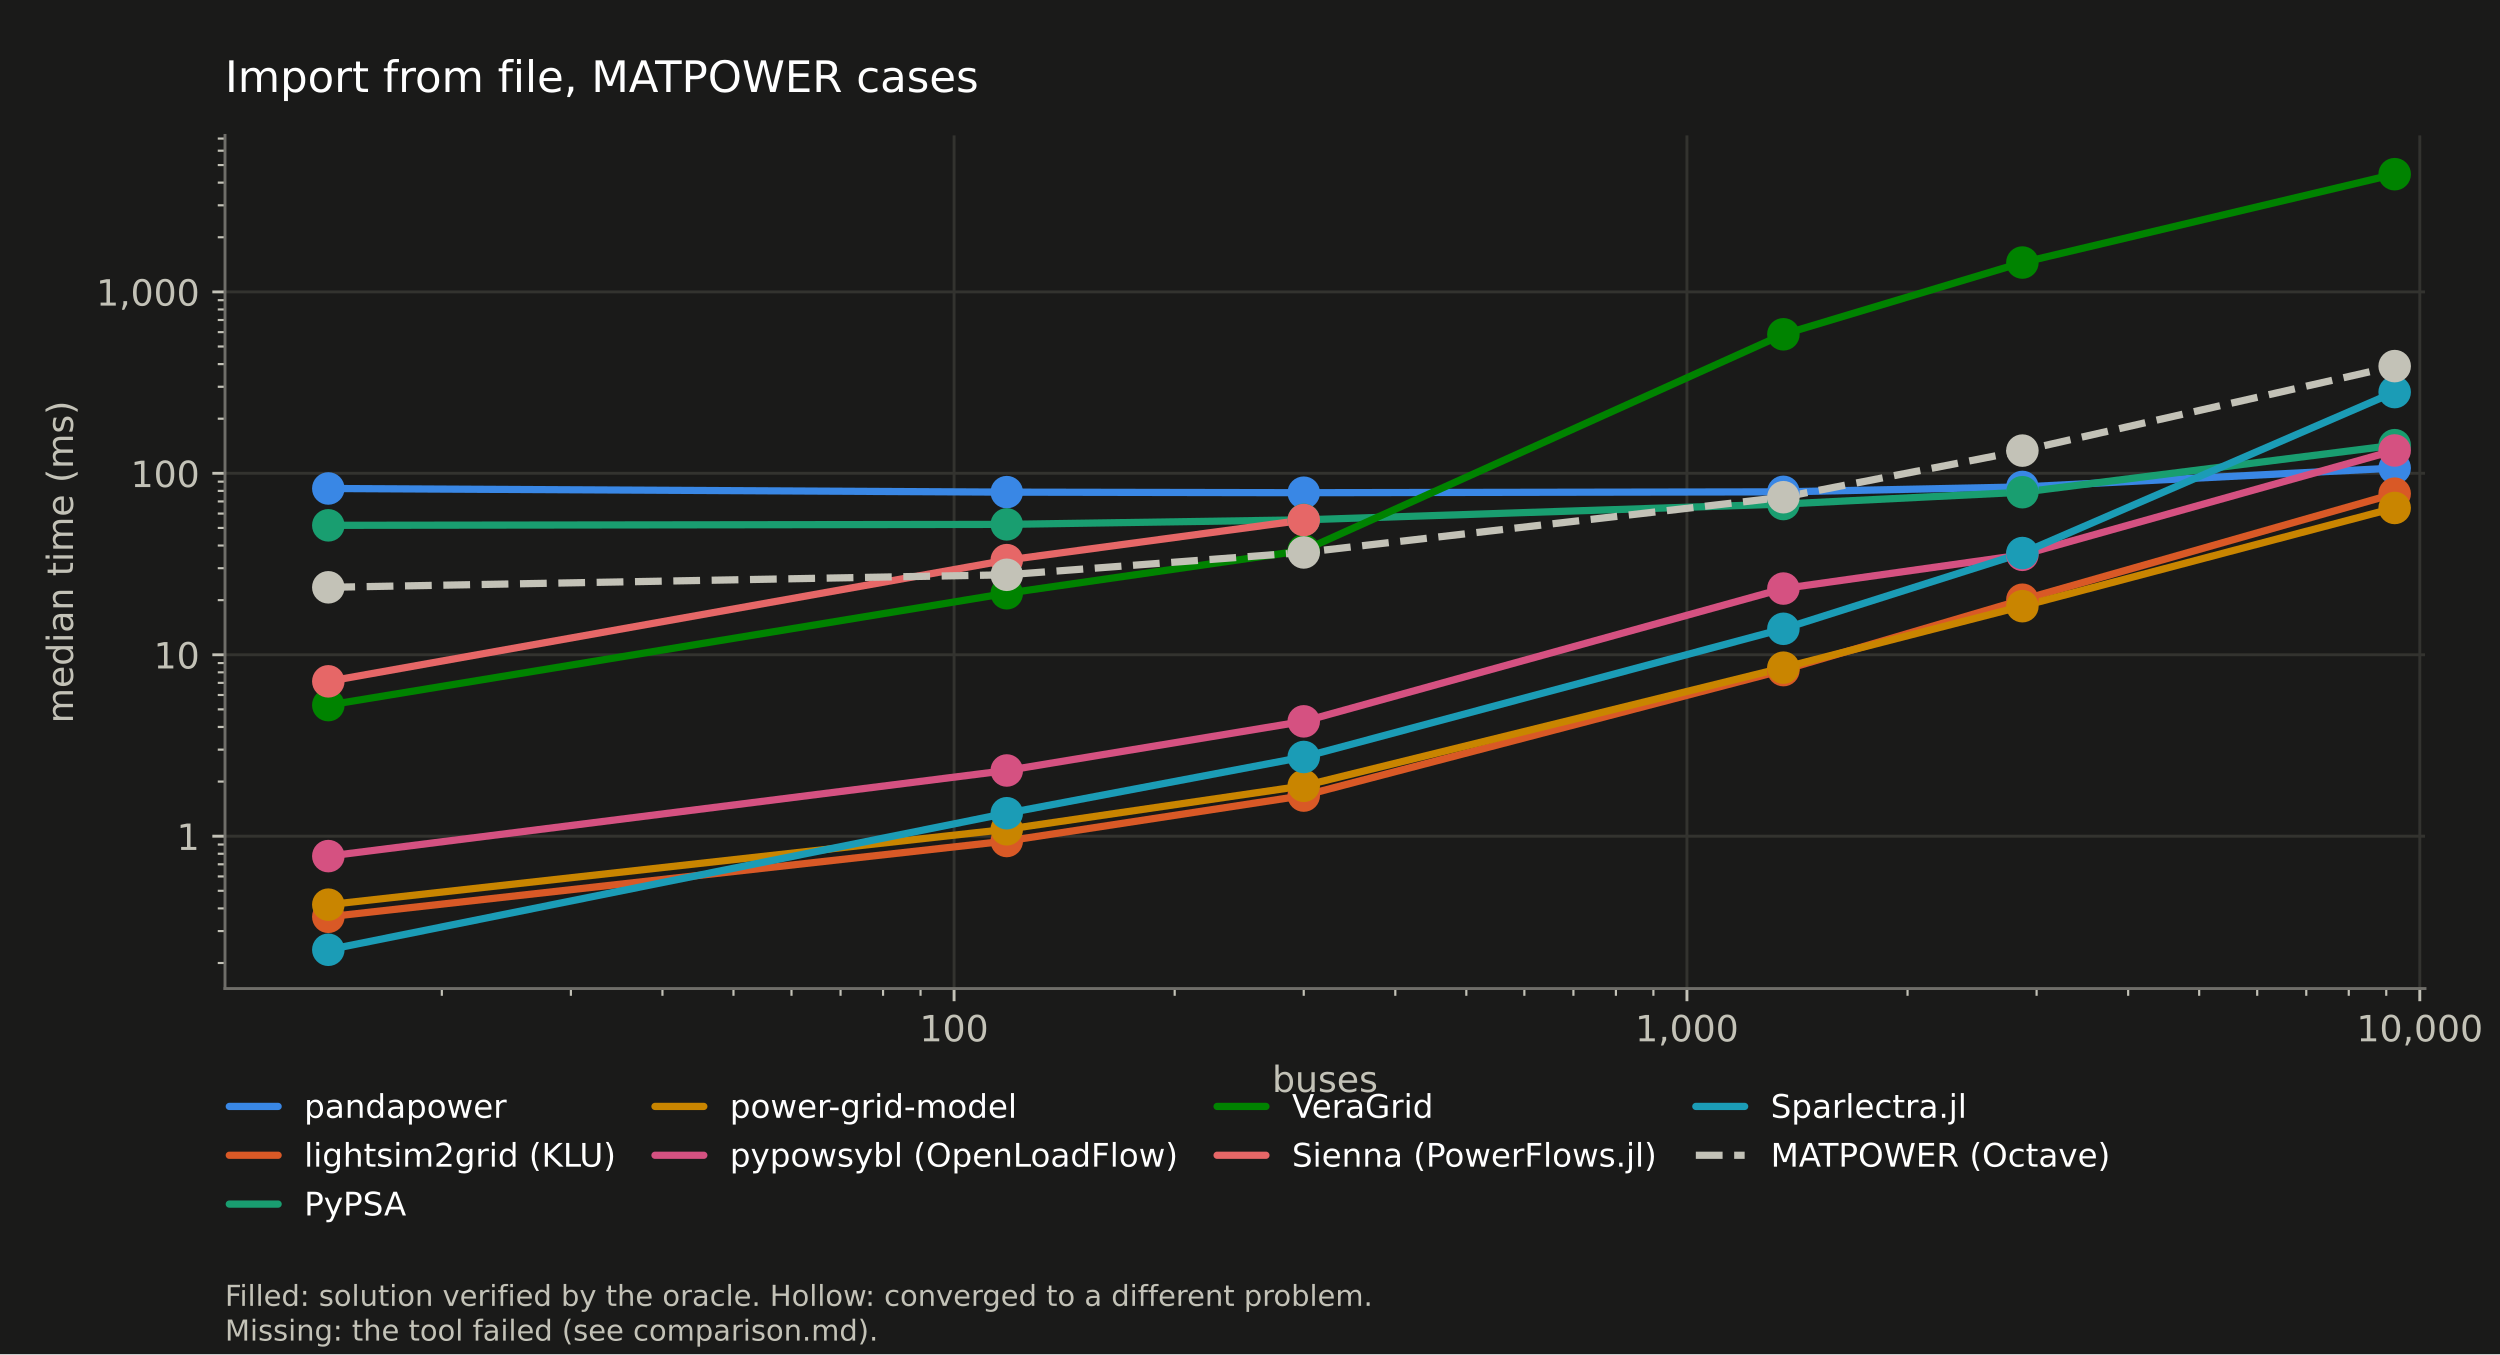
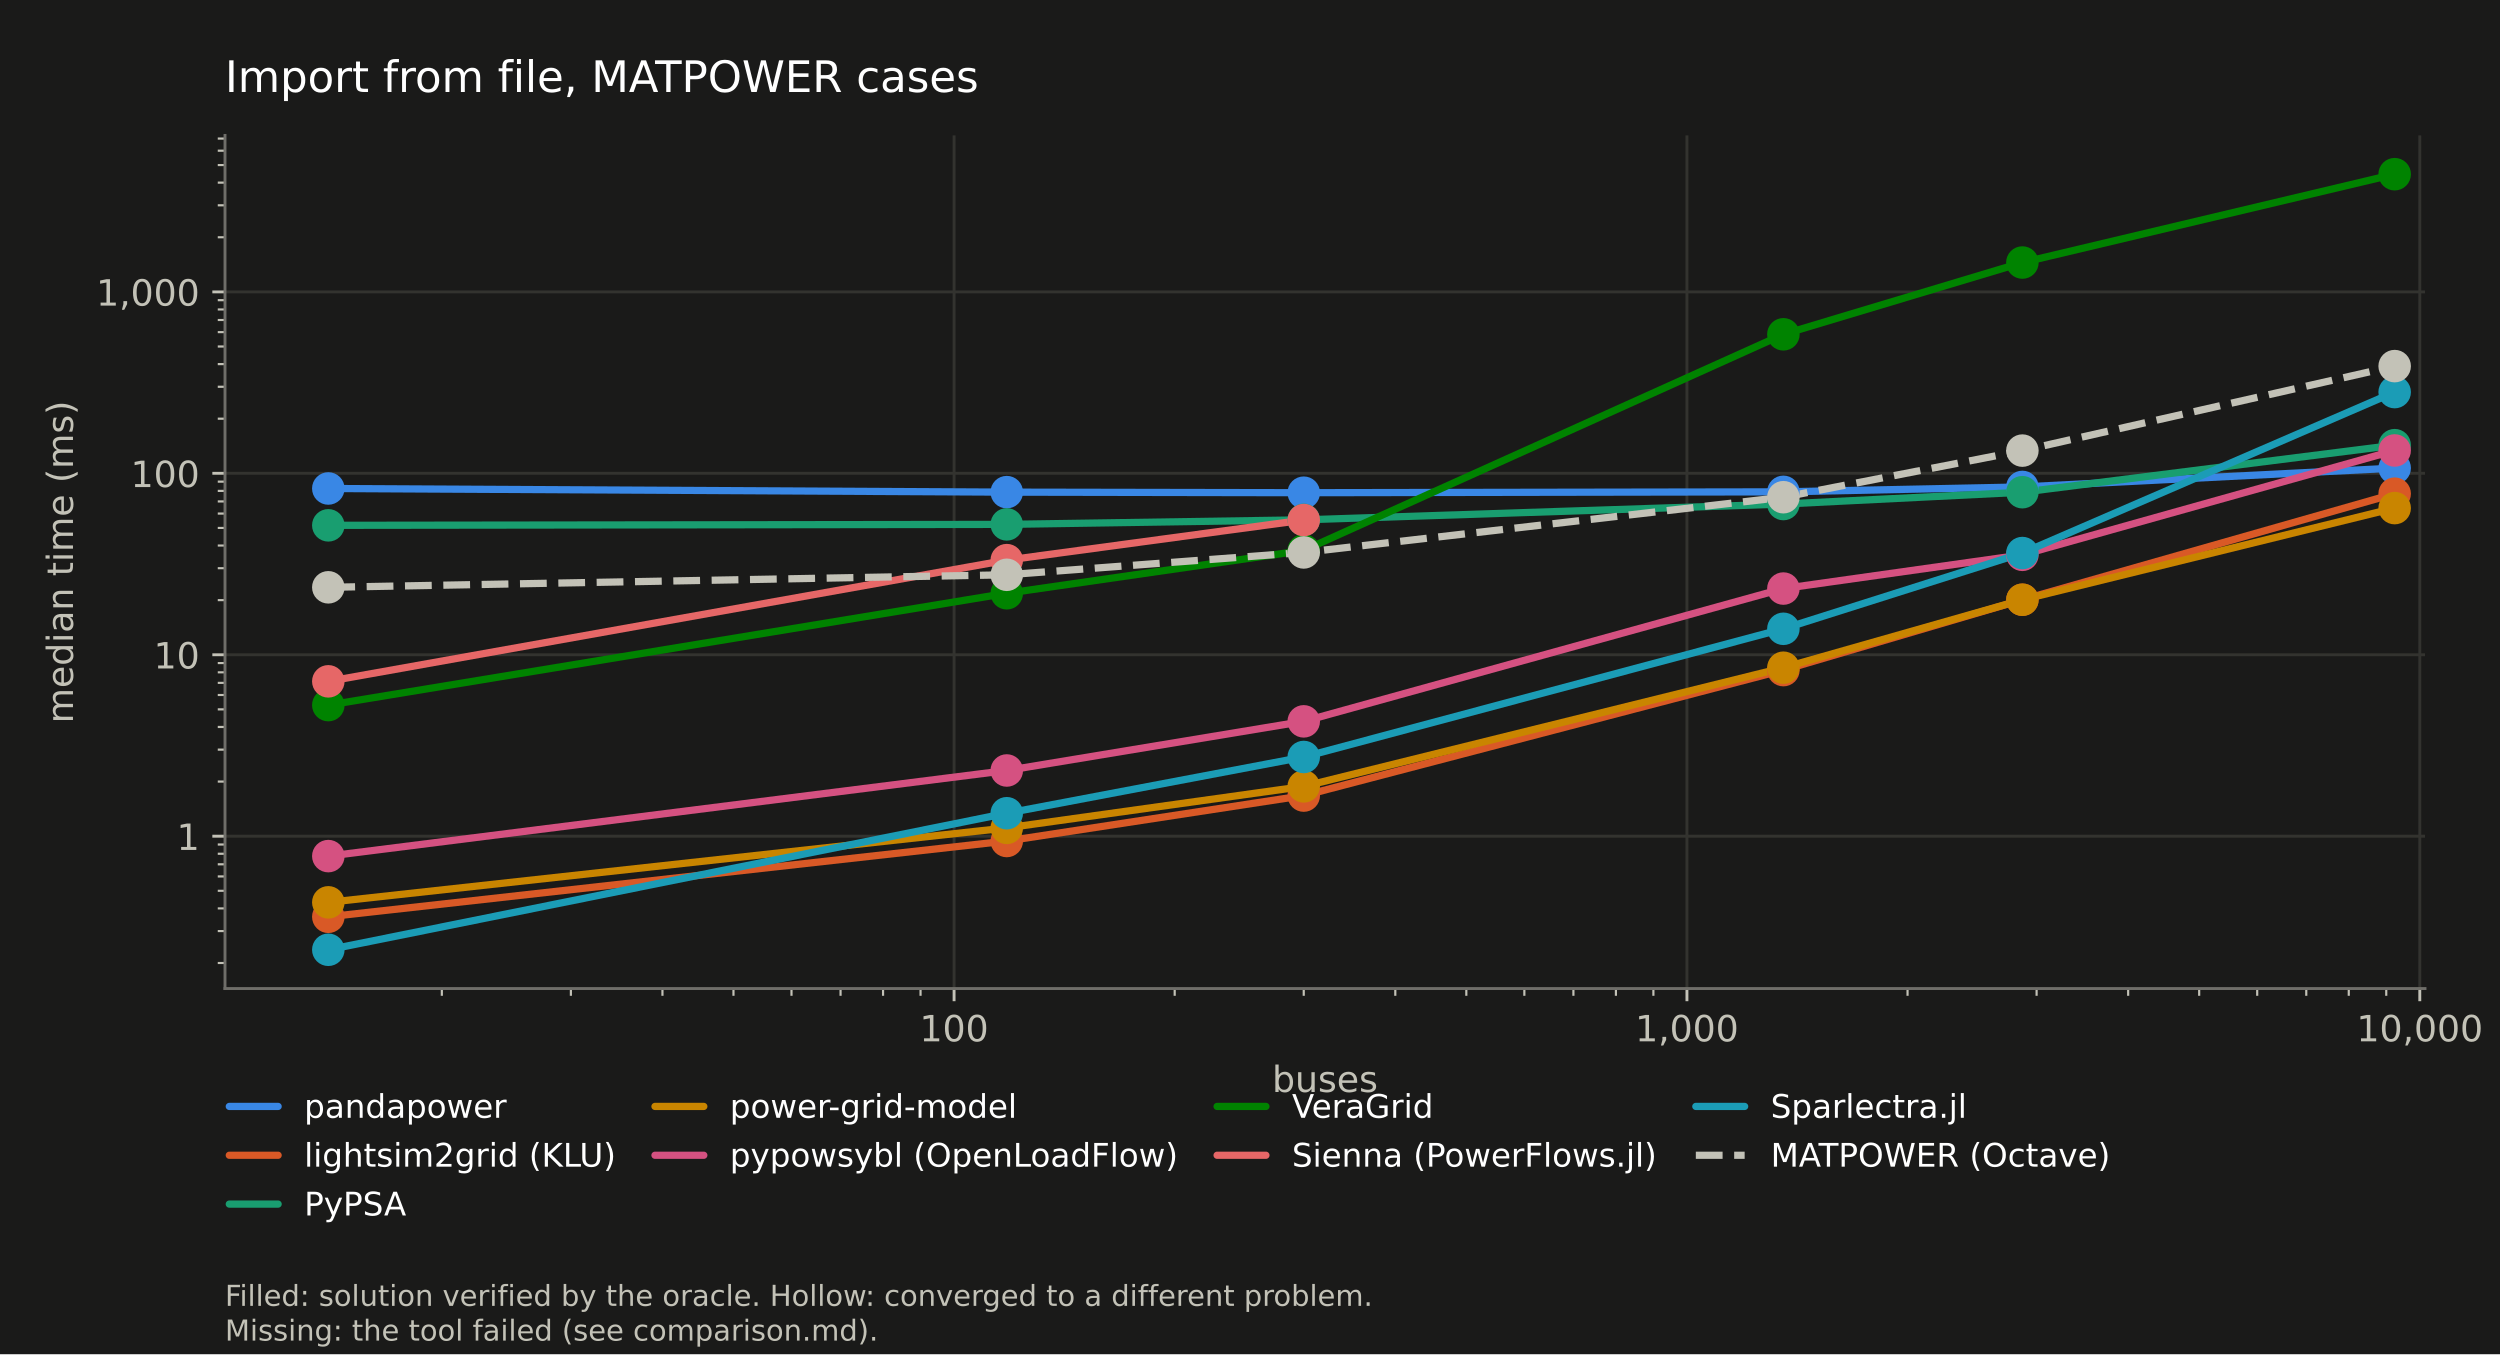
<svg xmlns="http://www.w3.org/2000/svg" xmlns:xlink="http://www.w3.org/1999/xlink" width="691.2pt" height="374.4pt" viewBox="0 0 691.2 374.4" version="1.1">
  <defs>
    <style type="text/css">*{stroke-linejoin: round; stroke-linecap: butt}</style>
  </defs>
  <g id="figure_1">
    <g id="patch_1">
      <path d="M 0 374.4  L 691.2 374.4  L 691.2 0  L 0 0  z " style="fill: #1a1a19" />
    </g>
    <g id="axes_1">
      <g id="patch_2">
        <path d="M 62.208 273.312  L 670.464 273.312  L 670.464 37.44  L 62.208 37.44  z " style="fill: #1a1a19" />
      </g>
      <g id="matplotlib.axis_1">
        <g id="xtick_1">
          <g id="line2d_1">
            <path d="M 263.784 273.312  L 263.784 37.44  " clip-path="url(#pc0a371b898)" style="fill: none; stroke: #33332f; stroke-width: 0.8; stroke-linecap: square" />
          </g>
          <g id="line2d_2">
            <defs>
              <path id="m5ec1d65c88" d="M 0 0  L 0 3.5  " style="stroke: #c3c2b7; stroke-width: 0.8" />
            </defs>
            <g>
              <use xlink:href="#m5ec1d65c88" x="263.784" y="273.312" style="fill: #c3c2b7; stroke: #c3c2b7; stroke-width: 0.8" />
            </g>
          </g>
          <g id="text_1">
            <text style="font-size: 10px; font-family: 'DejaVu Sans', 'Bitstream Vera Sans', 'Computer Modern Sans Serif', 'Lucida Grande', 'Verdana', 'Geneva', 'Lucid', 'Arial', 'Helvetica', 'Avant Garde', sans-serif; text-anchor: middle; fill: #c3c2b7" x="263.784" y="287.91" transform="rotate(-0 263.7842 287.9097)">100</text>
          </g>
        </g>
        <g id="xtick_2">
          <g id="line2d_3">
            <path d="M 466.404 273.312  L 466.404 37.44  " clip-path="url(#pc0a371b898)" style="fill: none; stroke: #33332f; stroke-width: 0.8; stroke-linecap: square" />
          </g>
          <g id="line2d_4">
            <g>
              <use xlink:href="#m5ec1d65c88" x="466.404" y="273.312" style="fill: #c3c2b7; stroke: #c3c2b7; stroke-width: 0.8" />
            </g>
          </g>
          <g id="text_2">
            <text style="font-size: 10px; font-family: 'DejaVu Sans', 'Bitstream Vera Sans', 'Computer Modern Sans Serif', 'Lucida Grande', 'Verdana', 'Geneva', 'Lucid', 'Arial', 'Helvetica', 'Avant Garde', sans-serif; text-anchor: middle; fill: #c3c2b7" x="466.404" y="287.91" transform="rotate(-0 466.4036 287.9097)">1,000</text>
          </g>
        </g>
        <g id="xtick_3">
          <g id="line2d_5">
            <path d="M 669.023 273.312  L 669.023 37.44  " clip-path="url(#pc0a371b898)" style="fill: none; stroke: #33332f; stroke-width: 0.8; stroke-linecap: square" />
          </g>
          <g id="line2d_6">
            <g>
              <use xlink:href="#m5ec1d65c88" x="669.023" y="273.312" style="fill: #c3c2b7; stroke: #c3c2b7; stroke-width: 0.8" />
            </g>
          </g>
          <g id="text_3">
            <text style="font-size: 10px; font-family: 'DejaVu Sans', 'Bitstream Vera Sans', 'Computer Modern Sans Serif', 'Lucida Grande', 'Verdana', 'Geneva', 'Lucid', 'Arial', 'Helvetica', 'Avant Garde', sans-serif; text-anchor: middle; fill: #c3c2b7" x="669.023" y="287.91" transform="rotate(-0 669.023 287.9097)">10,000</text>
          </g>
        </g>
        <g id="xtick_4">
          <g id="line2d_7">
            <defs>
              <path id="m5e015acaa7" d="M 0 0  L 0 2  " style="stroke: #c3c2b7; stroke-width: 0.6" />
            </defs>
            <g>
              <use xlink:href="#m5e015acaa7" x="122.159" y="273.312" style="fill: #c3c2b7; stroke: #c3c2b7; stroke-width: 0.6" />
            </g>
          </g>
        </g>
        <g id="xtick_5">
          <g id="line2d_8">
            <g>
              <use xlink:href="#m5e015acaa7" x="157.839" y="273.312" style="fill: #c3c2b7; stroke: #c3c2b7; stroke-width: 0.6" />
            </g>
          </g>
        </g>
        <g id="xtick_6">
          <g id="line2d_9">
            <g>
              <use xlink:href="#m5e015acaa7" x="183.154" y="273.312" style="fill: #c3c2b7; stroke: #c3c2b7; stroke-width: 0.6" />
            </g>
          </g>
        </g>
        <g id="xtick_7">
          <g id="line2d_10">
            <g>
              <use xlink:href="#m5e015acaa7" x="202.79" y="273.312" style="fill: #c3c2b7; stroke: #c3c2b7; stroke-width: 0.6" />
            </g>
          </g>
        </g>
        <g id="xtick_8">
          <g id="line2d_11">
            <g>
              <use xlink:href="#m5e015acaa7" x="218.833" y="273.312" style="fill: #c3c2b7; stroke: #c3c2b7; stroke-width: 0.6" />
            </g>
          </g>
        </g>
        <g id="xtick_9">
          <g id="line2d_12">
            <g>
              <use xlink:href="#m5e015acaa7" x="232.398" y="273.312" style="fill: #c3c2b7; stroke: #c3c2b7; stroke-width: 0.6" />
            </g>
          </g>
        </g>
        <g id="xtick_10">
          <g id="line2d_13">
            <g>
              <use xlink:href="#m5e015acaa7" x="244.148" y="273.312" style="fill: #c3c2b7; stroke: #c3c2b7; stroke-width: 0.6" />
            </g>
          </g>
        </g>
        <g id="xtick_11">
          <g id="line2d_14">
            <g>
              <use xlink:href="#m5e015acaa7" x="254.513" y="273.312" style="fill: #c3c2b7; stroke: #c3c2b7; stroke-width: 0.6" />
            </g>
          </g>
        </g>
        <g id="xtick_12">
          <g id="line2d_15">
            <g>
              <use xlink:href="#m5e015acaa7" x="324.779" y="273.312" style="fill: #c3c2b7; stroke: #c3c2b7; stroke-width: 0.6" />
            </g>
          </g>
        </g>
        <g id="xtick_13">
          <g id="line2d_16">
            <g>
              <use xlink:href="#m5e015acaa7" x="360.458" y="273.312" style="fill: #c3c2b7; stroke: #c3c2b7; stroke-width: 0.6" />
            </g>
          </g>
        </g>
        <g id="xtick_14">
          <g id="line2d_17">
            <g>
              <use xlink:href="#m5e015acaa7" x="385.773" y="273.312" style="fill: #c3c2b7; stroke: #c3c2b7; stroke-width: 0.6" />
            </g>
          </g>
        </g>
        <g id="xtick_15">
          <g id="line2d_18">
            <g>
              <use xlink:href="#m5e015acaa7" x="405.409" y="273.312" style="fill: #c3c2b7; stroke: #c3c2b7; stroke-width: 0.6" />
            </g>
          </g>
        </g>
        <g id="xtick_16">
          <g id="line2d_19">
            <g>
              <use xlink:href="#m5e015acaa7" x="421.453" y="273.312" style="fill: #c3c2b7; stroke: #c3c2b7; stroke-width: 0.6" />
            </g>
          </g>
        </g>
        <g id="xtick_17">
          <g id="line2d_20">
            <g>
              <use xlink:href="#m5e015acaa7" x="435.017" y="273.312" style="fill: #c3c2b7; stroke: #c3c2b7; stroke-width: 0.6" />
            </g>
          </g>
        </g>
        <g id="xtick_18">
          <g id="line2d_21">
            <g>
              <use xlink:href="#m5e015acaa7" x="446.768" y="273.312" style="fill: #c3c2b7; stroke: #c3c2b7; stroke-width: 0.6" />
            </g>
          </g>
        </g>
        <g id="xtick_19">
          <g id="line2d_22">
            <g>
              <use xlink:href="#m5e015acaa7" x="457.132" y="273.312" style="fill: #c3c2b7; stroke: #c3c2b7; stroke-width: 0.6" />
            </g>
          </g>
        </g>
        <g id="xtick_20">
          <g id="line2d_23">
            <g>
              <use xlink:href="#m5e015acaa7" x="527.398" y="273.312" style="fill: #c3c2b7; stroke: #c3c2b7; stroke-width: 0.6" />
            </g>
          </g>
        </g>
        <g id="xtick_21">
          <g id="line2d_24">
            <g>
              <use xlink:href="#m5e015acaa7" x="563.078" y="273.312" style="fill: #c3c2b7; stroke: #c3c2b7; stroke-width: 0.6" />
            </g>
          </g>
        </g>
        <g id="xtick_22">
          <g id="line2d_25">
            <g>
              <use xlink:href="#m5e015acaa7" x="588.393" y="273.312" style="fill: #c3c2b7; stroke: #c3c2b7; stroke-width: 0.6" />
            </g>
          </g>
        </g>
        <g id="xtick_23">
          <g id="line2d_26">
            <g>
              <use xlink:href="#m5e015acaa7" x="608.029" y="273.312" style="fill: #c3c2b7; stroke: #c3c2b7; stroke-width: 0.6" />
            </g>
          </g>
        </g>
        <g id="xtick_24">
          <g id="line2d_27">
            <g>
              <use xlink:href="#m5e015acaa7" x="624.072" y="273.312" style="fill: #c3c2b7; stroke: #c3c2b7; stroke-width: 0.6" />
            </g>
          </g>
        </g>
        <g id="xtick_25">
          <g id="line2d_28">
            <g>
              <use xlink:href="#m5e015acaa7" x="637.637" y="273.312" style="fill: #c3c2b7; stroke: #c3c2b7; stroke-width: 0.6" />
            </g>
          </g>
        </g>
        <g id="xtick_26">
          <g id="line2d_29">
            <g>
              <use xlink:href="#m5e015acaa7" x="649.387" y="273.312" style="fill: #c3c2b7; stroke: #c3c2b7; stroke-width: 0.6" />
            </g>
          </g>
        </g>
        <g id="xtick_27">
          <g id="line2d_30">
            <g>
              <use xlink:href="#m5e015acaa7" x="659.752" y="273.312" style="fill: #c3c2b7; stroke: #c3c2b7; stroke-width: 0.6" />
            </g>
          </g>
        </g>
        <g id="text_4">
          <text style="font-size: 10px; font-family: 'DejaVu Sans', 'Bitstream Vera Sans', 'Computer Modern Sans Serif', 'Lucida Grande', 'Verdana', 'Geneva', 'Lucid', 'Arial', 'Helvetica', 'Avant Garde', sans-serif; text-anchor: middle; fill: #c3c2b7" x="366.336" y="301.91" transform="rotate(-0 366.336 301.9104)">buses</text>
        </g>
      </g>
      <g id="matplotlib.axis_2">
        <g id="ytick_1">
          <g id="line2d_31">
            <path d="M 62.208 231.191  L 670.464 231.191  " clip-path="url(#pc0a371b898)" style="fill: none; stroke: #33332f; stroke-width: 0.8; stroke-linecap: square" />
          </g>
          <g id="line2d_32">
            <defs>
              <path id="mb448b4ee46" d="M 0 0  L -3.5 0  " style="stroke: #c3c2b7; stroke-width: 0.8" />
            </defs>
            <g>
              <use xlink:href="#mb448b4ee46" x="62.208" y="231.191" style="fill: #c3c2b7; stroke: #c3c2b7; stroke-width: 0.8" />
            </g>
          </g>
          <g id="text_5">
            <text style="font-size: 10px; font-family: 'DejaVu Sans', 'Bitstream Vera Sans', 'Computer Modern Sans Serif', 'Lucida Grande', 'Verdana', 'Geneva', 'Lucid', 'Arial', 'Helvetica', 'Avant Garde', sans-serif; text-anchor: end; fill: #c3c2b7" x="55.208" y="234.989" transform="rotate(-0 55.208 234.9894)">1</text>
          </g>
        </g>
        <g id="ytick_2">
          <g id="line2d_33">
            <path d="M 62.208 181.027  L 670.464 181.027  " clip-path="url(#pc0a371b898)" style="fill: none; stroke: #33332f; stroke-width: 0.8; stroke-linecap: square" />
          </g>
          <g id="line2d_34">
            <g>
              <use xlink:href="#mb448b4ee46" x="62.208" y="181.027" style="fill: #c3c2b7; stroke: #c3c2b7; stroke-width: 0.8" />
            </g>
          </g>
          <g id="text_6">
            <text style="font-size: 10px; font-family: 'DejaVu Sans', 'Bitstream Vera Sans', 'Computer Modern Sans Serif', 'Lucida Grande', 'Verdana', 'Geneva', 'Lucid', 'Arial', 'Helvetica', 'Avant Garde', sans-serif; text-anchor: end; fill: #c3c2b7" x="55.208" y="184.826" transform="rotate(-0 55.208 184.8257)">10</text>
          </g>
        </g>
        <g id="ytick_3">
          <g id="line2d_35">
            <path d="M 62.208 130.863  L 670.464 130.863  " clip-path="url(#pc0a371b898)" style="fill: none; stroke: #33332f; stroke-width: 0.8; stroke-linecap: square" />
          </g>
          <g id="line2d_36">
            <g>
              <use xlink:href="#mb448b4ee46" x="62.208" y="130.863" style="fill: #c3c2b7; stroke: #c3c2b7; stroke-width: 0.8" />
            </g>
          </g>
          <g id="text_7">
            <text style="font-size: 10px; font-family: 'DejaVu Sans', 'Bitstream Vera Sans', 'Computer Modern Sans Serif', 'Lucida Grande', 'Verdana', 'Geneva', 'Lucid', 'Arial', 'Helvetica', 'Avant Garde', sans-serif; text-anchor: end; fill: #c3c2b7" x="55.208" y="134.662" transform="rotate(-0 55.208 134.6619)">100</text>
          </g>
        </g>
        <g id="ytick_4">
          <g id="line2d_37">
            <path d="M 62.208 80.699  L 670.464 80.699  " clip-path="url(#pc0a371b898)" style="fill: none; stroke: #33332f; stroke-width: 0.8; stroke-linecap: square" />
          </g>
          <g id="line2d_38">
            <g>
              <use xlink:href="#mb448b4ee46" x="62.208" y="80.699" style="fill: #c3c2b7; stroke: #c3c2b7; stroke-width: 0.8" />
            </g>
          </g>
          <g id="text_8">
            <text style="font-size: 10px; font-family: 'DejaVu Sans', 'Bitstream Vera Sans', 'Computer Modern Sans Serif', 'Lucida Grande', 'Verdana', 'Geneva', 'Lucid', 'Arial', 'Helvetica', 'Avant Garde', sans-serif; text-anchor: end; fill: #c3c2b7" x="55.208" y="84.498" transform="rotate(-0 55.208 84.4981)">1,000</text>
          </g>
        </g>
        <g id="ytick_5">
          <g id="line2d_39">
            <defs>
              <path id="m039c7db84e" d="M 0 0  L -2 0  " style="stroke: #c3c2b7; stroke-width: 0.6" />
            </defs>
            <g>
              <use xlink:href="#m039c7db84e" x="62.208" y="266.254" style="fill: #c3c2b7; stroke: #c3c2b7; stroke-width: 0.6" />
            </g>
          </g>
        </g>
        <g id="ytick_6">
          <g id="line2d_40">
            <g>
              <use xlink:href="#m039c7db84e" x="62.208" y="257.42" style="fill: #c3c2b7; stroke: #c3c2b7; stroke-width: 0.6" />
            </g>
          </g>
        </g>
        <g id="ytick_7">
          <g id="line2d_41">
            <g>
              <use xlink:href="#m039c7db84e" x="62.208" y="251.153" style="fill: #c3c2b7; stroke: #c3c2b7; stroke-width: 0.6" />
            </g>
          </g>
        </g>
        <g id="ytick_8">
          <g id="line2d_42">
            <g>
              <use xlink:href="#m039c7db84e" x="62.208" y="246.291" style="fill: #c3c2b7; stroke: #c3c2b7; stroke-width: 0.6" />
            </g>
          </g>
        </g>
        <g id="ytick_9">
          <g id="line2d_43">
            <g>
              <use xlink:href="#m039c7db84e" x="62.208" y="242.319" style="fill: #c3c2b7; stroke: #c3c2b7; stroke-width: 0.6" />
            </g>
          </g>
        </g>
        <g id="ytick_10">
          <g id="line2d_44">
            <g>
              <use xlink:href="#m039c7db84e" x="62.208" y="238.961" style="fill: #c3c2b7; stroke: #c3c2b7; stroke-width: 0.6" />
            </g>
          </g>
        </g>
        <g id="ytick_11">
          <g id="line2d_45">
            <g>
              <use xlink:href="#m039c7db84e" x="62.208" y="236.052" style="fill: #c3c2b7; stroke: #c3c2b7; stroke-width: 0.6" />
            </g>
          </g>
        </g>
        <g id="ytick_12">
          <g id="line2d_46">
            <g>
              <use xlink:href="#m039c7db84e" x="62.208" y="233.486" style="fill: #c3c2b7; stroke: #c3c2b7; stroke-width: 0.6" />
            </g>
          </g>
        </g>
        <g id="ytick_13">
          <g id="line2d_47">
            <g>
              <use xlink:href="#m039c7db84e" x="62.208" y="216.09" style="fill: #c3c2b7; stroke: #c3c2b7; stroke-width: 0.6" />
            </g>
          </g>
        </g>
        <g id="ytick_14">
          <g id="line2d_48">
            <g>
              <use xlink:href="#m039c7db84e" x="62.208" y="207.256" style="fill: #c3c2b7; stroke: #c3c2b7; stroke-width: 0.6" />
            </g>
          </g>
        </g>
        <g id="ytick_15">
          <g id="line2d_49">
            <g>
              <use xlink:href="#m039c7db84e" x="62.208" y="200.989" style="fill: #c3c2b7; stroke: #c3c2b7; stroke-width: 0.6" />
            </g>
          </g>
        </g>
        <g id="ytick_16">
          <g id="line2d_50">
            <g>
              <use xlink:href="#m039c7db84e" x="62.208" y="196.128" style="fill: #c3c2b7; stroke: #c3c2b7; stroke-width: 0.6" />
            </g>
          </g>
        </g>
        <g id="ytick_17">
          <g id="line2d_51">
            <g>
              <use xlink:href="#m039c7db84e" x="62.208" y="192.156" style="fill: #c3c2b7; stroke: #c3c2b7; stroke-width: 0.6" />
            </g>
          </g>
        </g>
        <g id="ytick_18">
          <g id="line2d_52">
            <g>
              <use xlink:href="#m039c7db84e" x="62.208" y="188.797" style="fill: #c3c2b7; stroke: #c3c2b7; stroke-width: 0.6" />
            </g>
          </g>
        </g>
        <g id="ytick_19">
          <g id="line2d_53">
            <g>
              <use xlink:href="#m039c7db84e" x="62.208" y="185.888" style="fill: #c3c2b7; stroke: #c3c2b7; stroke-width: 0.6" />
            </g>
          </g>
        </g>
        <g id="ytick_20">
          <g id="line2d_54">
            <g>
              <use xlink:href="#m039c7db84e" x="62.208" y="183.322" style="fill: #c3c2b7; stroke: #c3c2b7; stroke-width: 0.6" />
            </g>
          </g>
        </g>
        <g id="ytick_21">
          <g id="line2d_55">
            <g>
              <use xlink:href="#m039c7db84e" x="62.208" y="165.926" style="fill: #c3c2b7; stroke: #c3c2b7; stroke-width: 0.6" />
            </g>
          </g>
        </g>
        <g id="ytick_22">
          <g id="line2d_56">
            <g>
              <use xlink:href="#m039c7db84e" x="62.208" y="157.093" style="fill: #c3c2b7; stroke: #c3c2b7; stroke-width: 0.6" />
            </g>
          </g>
        </g>
        <g id="ytick_23">
          <g id="line2d_57">
            <g>
              <use xlink:href="#m039c7db84e" x="62.208" y="150.825" style="fill: #c3c2b7; stroke: #c3c2b7; stroke-width: 0.6" />
            </g>
          </g>
        </g>
        <g id="ytick_24">
          <g id="line2d_58">
            <g>
              <use xlink:href="#m039c7db84e" x="62.208" y="145.964" style="fill: #c3c2b7; stroke: #c3c2b7; stroke-width: 0.6" />
            </g>
          </g>
        </g>
        <g id="ytick_25">
          <g id="line2d_59">
            <g>
              <use xlink:href="#m039c7db84e" x="62.208" y="141.992" style="fill: #c3c2b7; stroke: #c3c2b7; stroke-width: 0.6" />
            </g>
          </g>
        </g>
        <g id="ytick_26">
          <g id="line2d_60">
            <g>
              <use xlink:href="#m039c7db84e" x="62.208" y="138.634" style="fill: #c3c2b7; stroke: #c3c2b7; stroke-width: 0.6" />
            </g>
          </g>
        </g>
        <g id="ytick_27">
          <g id="line2d_61">
            <g>
              <use xlink:href="#m039c7db84e" x="62.208" y="135.724" style="fill: #c3c2b7; stroke: #c3c2b7; stroke-width: 0.6" />
            </g>
          </g>
        </g>
        <g id="ytick_28">
          <g id="line2d_62">
            <g>
              <use xlink:href="#m039c7db84e" x="62.208" y="133.158" style="fill: #c3c2b7; stroke: #c3c2b7; stroke-width: 0.6" />
            </g>
          </g>
        </g>
        <g id="ytick_29">
          <g id="line2d_63">
            <g>
              <use xlink:href="#m039c7db84e" x="62.208" y="115.762" style="fill: #c3c2b7; stroke: #c3c2b7; stroke-width: 0.6" />
            </g>
          </g>
        </g>
        <g id="ytick_30">
          <g id="line2d_64">
            <g>
              <use xlink:href="#m039c7db84e" x="62.208" y="106.929" style="fill: #c3c2b7; stroke: #c3c2b7; stroke-width: 0.6" />
            </g>
          </g>
        </g>
        <g id="ytick_31">
          <g id="line2d_65">
            <g>
              <use xlink:href="#m039c7db84e" x="62.208" y="100.661" style="fill: #c3c2b7; stroke: #c3c2b7; stroke-width: 0.6" />
            </g>
          </g>
        </g>
        <g id="ytick_32">
          <g id="line2d_66">
            <g>
              <use xlink:href="#m039c7db84e" x="62.208" y="95.8" style="fill: #c3c2b7; stroke: #c3c2b7; stroke-width: 0.6" />
            </g>
          </g>
        </g>
        <g id="ytick_33">
          <g id="line2d_67">
            <g>
              <use xlink:href="#m039c7db84e" x="62.208" y="91.828" style="fill: #c3c2b7; stroke: #c3c2b7; stroke-width: 0.6" />
            </g>
          </g>
        </g>
        <g id="ytick_34">
          <g id="line2d_68">
            <g>
              <use xlink:href="#m039c7db84e" x="62.208" y="88.47" style="fill: #c3c2b7; stroke: #c3c2b7; stroke-width: 0.6" />
            </g>
          </g>
        </g>
        <g id="ytick_35">
          <g id="line2d_69">
            <g>
              <use xlink:href="#m039c7db84e" x="62.208" y="85.561" style="fill: #c3c2b7; stroke: #c3c2b7; stroke-width: 0.6" />
            </g>
          </g>
        </g>
        <g id="ytick_36">
          <g id="line2d_70">
            <g>
              <use xlink:href="#m039c7db84e" x="62.208" y="82.995" style="fill: #c3c2b7; stroke: #c3c2b7; stroke-width: 0.6" />
            </g>
          </g>
        </g>
        <g id="ytick_37">
          <g id="line2d_71">
            <g>
              <use xlink:href="#m039c7db84e" x="62.208" y="65.598" style="fill: #c3c2b7; stroke: #c3c2b7; stroke-width: 0.6" />
            </g>
          </g>
        </g>
        <g id="ytick_38">
          <g id="line2d_72">
            <g>
              <use xlink:href="#m039c7db84e" x="62.208" y="56.765" style="fill: #c3c2b7; stroke: #c3c2b7; stroke-width: 0.6" />
            </g>
          </g>
        </g>
        <g id="ytick_39">
          <g id="line2d_73">
            <g>
              <use xlink:href="#m039c7db84e" x="62.208" y="50.498" style="fill: #c3c2b7; stroke: #c3c2b7; stroke-width: 0.6" />
            </g>
          </g>
        </g>
        <g id="ytick_40">
          <g id="line2d_74">
            <g>
              <use xlink:href="#m039c7db84e" x="62.208" y="45.636" style="fill: #c3c2b7; stroke: #c3c2b7; stroke-width: 0.6" />
            </g>
          </g>
        </g>
        <g id="ytick_41">
          <g id="line2d_75">
            <g>
              <use xlink:href="#m039c7db84e" x="62.208" y="41.664" style="fill: #c3c2b7; stroke: #c3c2b7; stroke-width: 0.6" />
            </g>
          </g>
        </g>
        <g id="ytick_42">
          <g id="line2d_76">
            <g>
              <use xlink:href="#m039c7db84e" x="62.208" y="38.306" style="fill: #c3c2b7; stroke: #c3c2b7; stroke-width: 0.6" />
            </g>
          </g>
        </g>
        <g id="text_9">
          <text style="font-size: 10px; font-family: 'DejaVu Sans', 'Bitstream Vera Sans', 'Computer Modern Sans Serif', 'Lucida Grande', 'Verdana', 'Geneva', 'Lucid', 'Arial', 'Helvetica', 'Avant Garde', sans-serif; text-anchor: middle; fill: #c3c2b7" x="20.178" y="155.376" transform="rotate(-90 20.17753 155.376)">median time (ms)</text>
        </g>
      </g>
      <g id="line2d_77">
        <path d="M 90.773 135.055  L 278.349 136.066  L 360.458 136.224  L 493.072 135.985  L 559.149 134.629  L 662.077 129.415  " clip-path="url(#pc0a371b898)" style="fill: none; stroke: #3987e5; stroke-width: 2; stroke-linecap: round" />
      </g>
      <g id="line2d_78">
        <path d="M 90.773 253.472  L 278.349 232.519  L 360.458 219.961  L 493.072 185.269  L 559.149 165.814  L 662.077 136.497  " clip-path="url(#pc0a371b898)" style="fill: none; stroke: #d95926; stroke-width: 2; stroke-linecap: round" />
      </g>
      <g id="line2d_79">
        <path d="M 90.773 145.244  L 278.349 144.981  L 360.458 143.723  L 493.072 139.357  L 559.149 136.082  L 662.077 123.083  " clip-path="url(#pc0a371b898)" style="fill: none; stroke: #199e70; stroke-width: 2; stroke-linecap: round" />
      </g>
      <g id="line2d_80">
-         <path d="M 90.773 250.124  L 278.349 229.282  L 360.458 217.26  L 493.072 184.6  L 559.149 167.594  L 662.077 140.436  " clip-path="url(#pc0a371b898)" style="fill: none; stroke: #c98500; stroke-width: 2; stroke-linecap: round" />
+         <path d="M 90.773 249.48  L 278.349 228.896  L 360.458 217.42  L 493.072 184.611  L 559.149 165.816  L 662.077 140.478  " clip-path="url(#pc0a371b898)" style="fill: none; stroke: #c98500; stroke-width: 2; stroke-linecap: round" />
      </g>
      <g id="line2d_81">
        <path d="M 90.773 236.697  L 278.349 213.025  L 360.458 199.439  L 493.072 162.725  L 559.149 153.399  L 662.077 124.547  " clip-path="url(#pc0a371b898)" style="fill: none; stroke: #d55181; stroke-width: 2; stroke-linecap: round" />
      </g>
      <g id="line2d_82">
        <path d="M 90.773 194.944  L 278.349 164.025  L 360.458 152.181  L 493.072 92.429  L 559.149 72.588  L 662.077 48.161  " clip-path="url(#pc0a371b898)" style="fill: none; stroke: #008300; stroke-width: 2; stroke-linecap: round" />
      </g>
      <g id="line2d_83">
        <path d="M 90.773 188.376  L 278.349 154.866  L 360.458 143.783  " clip-path="url(#pc0a371b898)" style="fill: none; stroke: #e66767; stroke-width: 2; stroke-linecap: round" />
      </g>
      <g id="line2d_84">
        <path d="M 90.773 262.591  L 278.349 224.843  L 360.458 209.292  L 493.072 173.848  L 559.149 152.908  L 662.077 108.402  " clip-path="url(#pc0a371b898)" style="fill: none; stroke: #1b9cb6; stroke-width: 2; stroke-linecap: round" />
      </g>
      <g id="line2d_85">
        <path d="M 90.773 162.38  L 278.349 158.919  L 360.458 152.74  L 493.072 137.469  L 559.149 124.583  L 662.077 101.223  " clip-path="url(#pc0a371b898)" style="fill: none; stroke-dasharray: 7.4,3.2; stroke-dashoffset: 0; stroke: #c3c2b7; stroke-width: 2" />
      </g>
      <g id="patch_3">
        <path d="M 62.208 273.312  L 62.208 37.44  " style="fill: none; stroke: #6f6e69; stroke-width: 0.8; stroke-linejoin: miter; stroke-linecap: square" />
      </g>
      <g id="patch_4">
        <path d="M 62.208 273.312  L 670.464 273.312  " style="fill: none; stroke: #6f6e69; stroke-width: 0.8; stroke-linejoin: miter; stroke-linecap: square" />
      </g>
      <g id="line2d_86">
        <defs>
          <path id="m8c884c521c" d="M 0 3.5  C 0.928 3.5 1.819 3.131 2.475 2.475  C 3.131 1.819 3.5 0.928 3.5 0  C 3.5 -0.928 3.131 -1.819 2.475 -2.475  C 1.819 -3.131 0.928 -3.5 0 -3.5  C -0.928 -3.5 -1.819 -3.131 -2.475 -2.475  C -3.131 -1.819 -3.5 -0.928 -3.5 0  C -3.5 0.928 -3.131 1.819 -2.475 2.475  C -1.819 3.131 -0.928 3.5 0 3.5  z " style="stroke: #3987e5; stroke-width: 2" />
        </defs>
        <g clip-path="url(#pc0a371b898)">
          <use xlink:href="#m8c884c521c" x="90.773" y="135.055" style="fill: #3987e5; stroke: #3987e5; stroke-width: 2" />
        </g>
      </g>
      <g id="line2d_87">
        <g clip-path="url(#pc0a371b898)">
          <use xlink:href="#m8c884c521c" x="278.349" y="136.066" style="fill: #3987e5; stroke: #3987e5; stroke-width: 2" />
        </g>
      </g>
      <g id="line2d_88">
        <g clip-path="url(#pc0a371b898)">
          <use xlink:href="#m8c884c521c" x="360.458" y="136.224" style="fill: #3987e5; stroke: #3987e5; stroke-width: 2" />
        </g>
      </g>
      <g id="line2d_89">
        <g clip-path="url(#pc0a371b898)">
          <use xlink:href="#m8c884c521c" x="493.072" y="135.985" style="fill: #3987e5; stroke: #3987e5; stroke-width: 2" />
        </g>
      </g>
      <g id="line2d_90">
        <g clip-path="url(#pc0a371b898)">
          <use xlink:href="#m8c884c521c" x="559.149" y="134.629" style="fill: #3987e5; stroke: #3987e5; stroke-width: 2" />
        </g>
      </g>
      <g id="line2d_91">
        <g clip-path="url(#pc0a371b898)">
          <use xlink:href="#m8c884c521c" x="662.077" y="129.415" style="fill: #3987e5; stroke: #3987e5; stroke-width: 2" />
        </g>
      </g>
      <g id="line2d_92">
        <defs>
          <path id="m9977e4e33c" d="M 0 3.5  C 0.928 3.5 1.819 3.131 2.475 2.475  C 3.131 1.819 3.5 0.928 3.5 0  C 3.5 -0.928 3.131 -1.819 2.475 -2.475  C 1.819 -3.131 0.928 -3.5 0 -3.5  C -0.928 -3.5 -1.819 -3.131 -2.475 -2.475  C -3.131 -1.819 -3.5 -0.928 -3.5 0  C -3.5 0.928 -3.131 1.819 -2.475 2.475  C -1.819 3.131 -0.928 3.5 0 3.5  z " style="stroke: #d95926; stroke-width: 2" />
        </defs>
        <g clip-path="url(#pc0a371b898)">
          <use xlink:href="#m9977e4e33c" x="90.773" y="253.472" style="fill: #d95926; stroke: #d95926; stroke-width: 2" />
        </g>
      </g>
      <g id="line2d_93">
        <g clip-path="url(#pc0a371b898)">
          <use xlink:href="#m9977e4e33c" x="278.349" y="232.519" style="fill: #d95926; stroke: #d95926; stroke-width: 2" />
        </g>
      </g>
      <g id="line2d_94">
        <g clip-path="url(#pc0a371b898)">
          <use xlink:href="#m9977e4e33c" x="360.458" y="219.961" style="fill: #d95926; stroke: #d95926; stroke-width: 2" />
        </g>
      </g>
      <g id="line2d_95">
        <g clip-path="url(#pc0a371b898)">
          <use xlink:href="#m9977e4e33c" x="493.072" y="185.269" style="fill: #d95926; stroke: #d95926; stroke-width: 2" />
        </g>
      </g>
      <g id="line2d_96">
        <g clip-path="url(#pc0a371b898)">
          <use xlink:href="#m9977e4e33c" x="559.149" y="165.814" style="fill: #d95926; stroke: #d95926; stroke-width: 2" />
        </g>
      </g>
      <g id="line2d_97">
        <g clip-path="url(#pc0a371b898)">
          <use xlink:href="#m9977e4e33c" x="662.077" y="136.497" style="fill: #d95926; stroke: #d95926; stroke-width: 2" />
        </g>
      </g>
      <g id="line2d_98">
        <defs>
          <path id="mf892d1932a" d="M 0 3.5  C 0.928 3.5 1.819 3.131 2.475 2.475  C 3.131 1.819 3.5 0.928 3.5 0  C 3.5 -0.928 3.131 -1.819 2.475 -2.475  C 1.819 -3.131 0.928 -3.5 0 -3.5  C -0.928 -3.5 -1.819 -3.131 -2.475 -2.475  C -3.131 -1.819 -3.5 -0.928 -3.5 0  C -3.5 0.928 -3.131 1.819 -2.475 2.475  C -1.819 3.131 -0.928 3.5 0 3.5  z " style="stroke: #199e70; stroke-width: 2" />
        </defs>
        <g clip-path="url(#pc0a371b898)">
          <use xlink:href="#mf892d1932a" x="90.773" y="145.244" style="fill: #199e70; stroke: #199e70; stroke-width: 2" />
        </g>
      </g>
      <g id="line2d_99">
        <g clip-path="url(#pc0a371b898)">
          <use xlink:href="#mf892d1932a" x="278.349" y="144.981" style="fill: #199e70; stroke: #199e70; stroke-width: 2" />
        </g>
      </g>
      <g id="line2d_100">
        <g clip-path="url(#pc0a371b898)">
          <use xlink:href="#mf892d1932a" x="360.458" y="143.723" style="fill: #199e70; stroke: #199e70; stroke-width: 2" />
        </g>
      </g>
      <g id="line2d_101">
        <g clip-path="url(#pc0a371b898)">
          <use xlink:href="#mf892d1932a" x="493.072" y="139.357" style="fill: #199e70; stroke: #199e70; stroke-width: 2" />
        </g>
      </g>
      <g id="line2d_102">
        <g clip-path="url(#pc0a371b898)">
          <use xlink:href="#mf892d1932a" x="559.149" y="136.082" style="fill: #199e70; stroke: #199e70; stroke-width: 2" />
        </g>
      </g>
      <g id="line2d_103">
        <g clip-path="url(#pc0a371b898)">
          <use xlink:href="#mf892d1932a" x="662.077" y="123.083" style="fill: #199e70; stroke: #199e70; stroke-width: 2" />
        </g>
      </g>
      <g id="line2d_104">
        <defs>
          <path id="m00423fc1a6" d="M 0 3.5  C 0.928 3.5 1.819 3.131 2.475 2.475  C 3.131 1.819 3.5 0.928 3.5 0  C 3.5 -0.928 3.131 -1.819 2.475 -2.475  C 1.819 -3.131 0.928 -3.5 0 -3.5  C -0.928 -3.5 -1.819 -3.131 -2.475 -2.475  C -3.131 -1.819 -3.5 -0.928 -3.5 0  C -3.5 0.928 -3.131 1.819 -2.475 2.475  C -1.819 3.131 -0.928 3.5 0 3.5  z " style="stroke: #c98500; stroke-width: 2" />
        </defs>
        <g clip-path="url(#pc0a371b898)">
-           <use xlink:href="#m00423fc1a6" x="90.773" y="250.124" style="fill: #c98500; stroke: #c98500; stroke-width: 2" />
+           <use xlink:href="#m00423fc1a6" x="90.773" y="249.48" style="fill: #c98500; stroke: #c98500; stroke-width: 2" />
        </g>
      </g>
      <g id="line2d_105">
        <g clip-path="url(#pc0a371b898)">
-           <use xlink:href="#m00423fc1a6" x="278.349" y="229.282" style="fill: #c98500; stroke: #c98500; stroke-width: 2" />
+           <use xlink:href="#m00423fc1a6" x="278.349" y="228.896" style="fill: #c98500; stroke: #c98500; stroke-width: 2" />
        </g>
      </g>
      <g id="line2d_106">
        <g clip-path="url(#pc0a371b898)">
-           <use xlink:href="#m00423fc1a6" x="360.458" y="217.26" style="fill: #c98500; stroke: #c98500; stroke-width: 2" />
+           <use xlink:href="#m00423fc1a6" x="360.458" y="217.42" style="fill: #c98500; stroke: #c98500; stroke-width: 2" />
        </g>
      </g>
      <g id="line2d_107">
        <g clip-path="url(#pc0a371b898)">
-           <use xlink:href="#m00423fc1a6" x="493.072" y="184.6" style="fill: #c98500; stroke: #c98500; stroke-width: 2" />
+           <use xlink:href="#m00423fc1a6" x="493.072" y="184.611" style="fill: #c98500; stroke: #c98500; stroke-width: 2" />
        </g>
      </g>
      <g id="line2d_108">
        <g clip-path="url(#pc0a371b898)">
-           <use xlink:href="#m00423fc1a6" x="559.149" y="167.594" style="fill: #c98500; stroke: #c98500; stroke-width: 2" />
+           <use xlink:href="#m00423fc1a6" x="559.149" y="165.816" style="fill: #c98500; stroke: #c98500; stroke-width: 2" />
        </g>
      </g>
      <g id="line2d_109">
        <g clip-path="url(#pc0a371b898)">
-           <use xlink:href="#m00423fc1a6" x="662.077" y="140.436" style="fill: #c98500; stroke: #c98500; stroke-width: 2" />
+           <use xlink:href="#m00423fc1a6" x="662.077" y="140.478" style="fill: #c98500; stroke: #c98500; stroke-width: 2" />
        </g>
      </g>
      <g id="line2d_110">
        <defs>
          <path id="mc2f7c8847a" d="M 0 3.5  C 0.928 3.5 1.819 3.131 2.475 2.475  C 3.131 1.819 3.5 0.928 3.5 0  C 3.5 -0.928 3.131 -1.819 2.475 -2.475  C 1.819 -3.131 0.928 -3.5 0 -3.5  C -0.928 -3.5 -1.819 -3.131 -2.475 -2.475  C -3.131 -1.819 -3.5 -0.928 -3.5 0  C -3.5 0.928 -3.131 1.819 -2.475 2.475  C -1.819 3.131 -0.928 3.5 0 3.5  z " style="stroke: #d55181; stroke-width: 2" />
        </defs>
        <g clip-path="url(#pc0a371b898)">
          <use xlink:href="#mc2f7c8847a" x="90.773" y="236.697" style="fill: #d55181; stroke: #d55181; stroke-width: 2" />
        </g>
      </g>
      <g id="line2d_111">
        <g clip-path="url(#pc0a371b898)">
          <use xlink:href="#mc2f7c8847a" x="278.349" y="213.025" style="fill: #d55181; stroke: #d55181; stroke-width: 2" />
        </g>
      </g>
      <g id="line2d_112">
        <g clip-path="url(#pc0a371b898)">
          <use xlink:href="#mc2f7c8847a" x="360.458" y="199.439" style="fill: #d55181; stroke: #d55181; stroke-width: 2" />
        </g>
      </g>
      <g id="line2d_113">
        <g clip-path="url(#pc0a371b898)">
          <use xlink:href="#mc2f7c8847a" x="493.072" y="162.725" style="fill: #d55181; stroke: #d55181; stroke-width: 2" />
        </g>
      </g>
      <g id="line2d_114">
        <g clip-path="url(#pc0a371b898)">
          <use xlink:href="#mc2f7c8847a" x="559.149" y="153.399" style="fill: #d55181; stroke: #d55181; stroke-width: 2" />
        </g>
      </g>
      <g id="line2d_115">
        <g clip-path="url(#pc0a371b898)">
          <use xlink:href="#mc2f7c8847a" x="662.077" y="124.547" style="fill: #d55181; stroke: #d55181; stroke-width: 2" />
        </g>
      </g>
      <g id="line2d_116">
        <defs>
          <path id="m8a57e56164" d="M 0 3.5  C 0.928 3.5 1.819 3.131 2.475 2.475  C 3.131 1.819 3.5 0.928 3.5 0  C 3.5 -0.928 3.131 -1.819 2.475 -2.475  C 1.819 -3.131 0.928 -3.5 0 -3.5  C -0.928 -3.5 -1.819 -3.131 -2.475 -2.475  C -3.131 -1.819 -3.5 -0.928 -3.5 0  C -3.5 0.928 -3.131 1.819 -2.475 2.475  C -1.819 3.131 -0.928 3.5 0 3.5  z " style="stroke: #008300; stroke-width: 2" />
        </defs>
        <g clip-path="url(#pc0a371b898)">
          <use xlink:href="#m8a57e56164" x="90.773" y="194.944" style="fill: #008300; stroke: #008300; stroke-width: 2" />
        </g>
      </g>
      <g id="line2d_117">
        <g clip-path="url(#pc0a371b898)">
          <use xlink:href="#m8a57e56164" x="278.349" y="164.025" style="fill: #008300; stroke: #008300; stroke-width: 2" />
        </g>
      </g>
      <g id="line2d_118">
        <g clip-path="url(#pc0a371b898)">
          <use xlink:href="#m8a57e56164" x="360.458" y="152.181" style="fill: #008300; stroke: #008300; stroke-width: 2" />
        </g>
      </g>
      <g id="line2d_119">
        <g clip-path="url(#pc0a371b898)">
          <use xlink:href="#m8a57e56164" x="493.072" y="92.429" style="fill: #008300; stroke: #008300; stroke-width: 2" />
        </g>
      </g>
      <g id="line2d_120">
        <g clip-path="url(#pc0a371b898)">
          <use xlink:href="#m8a57e56164" x="559.149" y="72.588" style="fill: #008300; stroke: #008300; stroke-width: 2" />
        </g>
      </g>
      <g id="line2d_121">
        <g clip-path="url(#pc0a371b898)">
          <use xlink:href="#m8a57e56164" x="662.077" y="48.161" style="fill: #008300; stroke: #008300; stroke-width: 2" />
        </g>
      </g>
      <g id="line2d_122">
        <defs>
          <path id="m587126fa0c" d="M 0 3.5  C 0.928 3.5 1.819 3.131 2.475 2.475  C 3.131 1.819 3.5 0.928 3.5 0  C 3.5 -0.928 3.131 -1.819 2.475 -2.475  C 1.819 -3.131 0.928 -3.5 0 -3.5  C -0.928 -3.5 -1.819 -3.131 -2.475 -2.475  C -3.131 -1.819 -3.5 -0.928 -3.5 0  C -3.5 0.928 -3.131 1.819 -2.475 2.475  C -1.819 3.131 -0.928 3.5 0 3.5  z " style="stroke: #e66767; stroke-width: 2" />
        </defs>
        <g clip-path="url(#pc0a371b898)">
          <use xlink:href="#m587126fa0c" x="90.773" y="188.376" style="fill: #e66767; stroke: #e66767; stroke-width: 2" />
        </g>
      </g>
      <g id="line2d_123">
        <g clip-path="url(#pc0a371b898)">
          <use xlink:href="#m587126fa0c" x="278.349" y="154.866" style="fill: #e66767; stroke: #e66767; stroke-width: 2" />
        </g>
      </g>
      <g id="line2d_124">
        <g clip-path="url(#pc0a371b898)">
          <use xlink:href="#m587126fa0c" x="360.458" y="143.783" style="fill: #e66767; stroke: #e66767; stroke-width: 2" />
        </g>
      </g>
      <g id="line2d_125">
        <defs>
          <path id="mf96da0c915" d="M 0 3.5  C 0.928 3.5 1.819 3.131 2.475 2.475  C 3.131 1.819 3.5 0.928 3.5 0  C 3.5 -0.928 3.131 -1.819 2.475 -2.475  C 1.819 -3.131 0.928 -3.5 0 -3.5  C -0.928 -3.5 -1.819 -3.131 -2.475 -2.475  C -3.131 -1.819 -3.5 -0.928 -3.5 0  C -3.5 0.928 -3.131 1.819 -2.475 2.475  C -1.819 3.131 -0.928 3.5 0 3.5  z " style="stroke: #1b9cb6; stroke-width: 2" />
        </defs>
        <g clip-path="url(#pc0a371b898)">
          <use xlink:href="#mf96da0c915" x="90.773" y="262.591" style="fill: #1b9cb6; stroke: #1b9cb6; stroke-width: 2" />
        </g>
      </g>
      <g id="line2d_126">
        <g clip-path="url(#pc0a371b898)">
          <use xlink:href="#mf96da0c915" x="278.349" y="224.843" style="fill: #1b9cb6; stroke: #1b9cb6; stroke-width: 2" />
        </g>
      </g>
      <g id="line2d_127">
        <g clip-path="url(#pc0a371b898)">
          <use xlink:href="#mf96da0c915" x="360.458" y="209.292" style="fill: #1b9cb6; stroke: #1b9cb6; stroke-width: 2" />
        </g>
      </g>
      <g id="line2d_128">
        <g clip-path="url(#pc0a371b898)">
          <use xlink:href="#mf96da0c915" x="493.072" y="173.848" style="fill: #1b9cb6; stroke: #1b9cb6; stroke-width: 2" />
        </g>
      </g>
      <g id="line2d_129">
        <g clip-path="url(#pc0a371b898)">
          <use xlink:href="#mf96da0c915" x="559.149" y="152.908" style="fill: #1b9cb6; stroke: #1b9cb6; stroke-width: 2" />
        </g>
      </g>
      <g id="line2d_130">
        <g clip-path="url(#pc0a371b898)">
          <use xlink:href="#mf96da0c915" x="662.077" y="108.402" style="fill: #1b9cb6; stroke: #1b9cb6; stroke-width: 2" />
        </g>
      </g>
      <g id="line2d_131">
        <defs>
          <path id="m4914067620" d="M 0 3.5  C 0.928 3.5 1.819 3.131 2.475 2.475  C 3.131 1.819 3.5 0.928 3.5 0  C 3.5 -0.928 3.131 -1.819 2.475 -2.475  C 1.819 -3.131 0.928 -3.5 0 -3.5  C -0.928 -3.5 -1.819 -3.131 -2.475 -2.475  C -3.131 -1.819 -3.5 -0.928 -3.5 0  C -3.5 0.928 -3.131 1.819 -2.475 2.475  C -1.819 3.131 -0.928 3.5 0 3.5  z " style="stroke: #c3c2b7; stroke-width: 2" />
        </defs>
        <g clip-path="url(#pc0a371b898)">
          <use xlink:href="#m4914067620" x="90.773" y="162.38" style="fill: #c3c2b7; stroke: #c3c2b7; stroke-width: 2" />
        </g>
      </g>
      <g id="line2d_132">
        <g clip-path="url(#pc0a371b898)">
          <use xlink:href="#m4914067620" x="278.349" y="158.919" style="fill: #c3c2b7; stroke: #c3c2b7; stroke-width: 2" />
        </g>
      </g>
      <g id="line2d_133">
        <g clip-path="url(#pc0a371b898)">
          <use xlink:href="#m4914067620" x="360.458" y="152.74" style="fill: #c3c2b7; stroke: #c3c2b7; stroke-width: 2" />
        </g>
      </g>
      <g id="line2d_134">
        <g clip-path="url(#pc0a371b898)">
          <use xlink:href="#m4914067620" x="493.072" y="137.469" style="fill: #c3c2b7; stroke: #c3c2b7; stroke-width: 2" />
        </g>
      </g>
      <g id="line2d_135">
        <g clip-path="url(#pc0a371b898)">
          <use xlink:href="#m4914067620" x="559.149" y="124.583" style="fill: #c3c2b7; stroke: #c3c2b7; stroke-width: 2" />
        </g>
      </g>
      <g id="line2d_136">
        <g clip-path="url(#pc0a371b898)">
          <use xlink:href="#m4914067620" x="662.077" y="101.223" style="fill: #c3c2b7; stroke: #c3c2b7; stroke-width: 2" />
        </g>
      </g>
      <g id="text_10">
        <text style="font-size: 12px; font-family: 'DejaVu Sans', 'Bitstream Vera Sans', 'Computer Modern Sans Serif', 'Lucida Grande', 'Verdana', 'Geneva', 'Lucid', 'Arial', 'Helvetica', 'Avant Garde', sans-serif; text-anchor: start; fill: #ffffff" x="62.208" y="25.44" transform="rotate(-0 62.208 25.44)">Import from file, MATPOWER cases</text>
      </g>
    </g>
    <g id="text_11">
      <text style="font-size: 8px; font-family: 'DejaVu Sans', 'Bitstream Vera Sans', 'Computer Modern Sans Serif', 'Lucida Grande', 'Verdana', 'Geneva', 'Lucid', 'Arial', 'Helvetica', 'Avant Garde', sans-serif; fill: #c3c2b7" transform="translate(62.208 361.0538)">Filled: solution verified by the oracle. Hollow: converged to a different problem.</text>
      <text style="font-size: 8px; font-family: 'DejaVu Sans', 'Bitstream Vera Sans', 'Computer Modern Sans Serif', 'Lucida Grande', 'Verdana', 'Geneva', 'Lucid', 'Arial', 'Helvetica', 'Avant Garde', sans-serif; fill: #c3c2b7" transform="translate(62.208 370.656)">Missing: the tool failed (see comparison.md).</text>
    </g>
    <g id="legend_1">
      <g id="line2d_137">
        <path d="M 63.396 305.906  L 70.146 305.906  L 76.896 305.906  " style="fill: none; stroke: #3987e5; stroke-width: 2; stroke-linecap: round" />
      </g>
      <g id="text_12">
        <text style="font-size: 9px; font-family: 'DejaVu Sans', 'Bitstream Vera Sans', 'Computer Modern Sans Serif', 'Lucida Grande', 'Verdana', 'Geneva', 'Lucid', 'Arial', 'Helvetica', 'Avant Garde', sans-serif; text-anchor: start; fill: #ffffff" x="84.096" y="309.056" transform="rotate(-0 84.096 309.0565)">pandapower</text>
      </g>
      <g id="line2d_138">
        <path d="M 63.396 319.407  L 70.146 319.407  L 76.896 319.407  " style="fill: none; stroke: #d95926; stroke-width: 2; stroke-linecap: round" />
      </g>
      <g id="text_13">
        <text style="font-size: 9px; font-family: 'DejaVu Sans', 'Bitstream Vera Sans', 'Computer Modern Sans Serif', 'Lucida Grande', 'Verdana', 'Geneva', 'Lucid', 'Arial', 'Helvetica', 'Avant Garde', sans-serif; text-anchor: start; fill: #ffffff" x="84.096" y="322.557" transform="rotate(-0 84.096 322.5572)">lightsim2grid (KLU)</text>
      </g>
      <g id="line2d_139">
        <path d="M 63.396 332.908  L 70.146 332.908  L 76.896 332.908  " style="fill: none; stroke: #199e70; stroke-width: 2; stroke-linecap: round" />
      </g>
      <g id="text_14">
        <text style="font-size: 9px; font-family: 'DejaVu Sans', 'Bitstream Vera Sans', 'Computer Modern Sans Serif', 'Lucida Grande', 'Verdana', 'Geneva', 'Lucid', 'Arial', 'Helvetica', 'Avant Garde', sans-serif; text-anchor: start; fill: #ffffff" x="84.096" y="336.058" transform="rotate(-0 84.096 336.0579)">PyPSA</text>
      </g>
      <g id="line2d_140">
        <path d="M 181.089 305.906  L 187.839 305.906  L 194.589 305.906  " style="fill: none; stroke: #c98500; stroke-width: 2; stroke-linecap: round" />
      </g>
      <g id="text_15">
        <text style="font-size: 9px; font-family: 'DejaVu Sans', 'Bitstream Vera Sans', 'Computer Modern Sans Serif', 'Lucida Grande', 'Verdana', 'Geneva', 'Lucid', 'Arial', 'Helvetica', 'Avant Garde', sans-serif; text-anchor: start; fill: #ffffff" x="201.789" y="309.056" transform="rotate(-0 201.7893 309.0565)">power-grid-model</text>
      </g>
      <g id="line2d_141">
        <path d="M 181.089 319.407  L 187.839 319.407  L 194.589 319.407  " style="fill: none; stroke: #d55181; stroke-width: 2; stroke-linecap: round" />
      </g>
      <g id="text_16">
        <text style="font-size: 9px; font-family: 'DejaVu Sans', 'Bitstream Vera Sans', 'Computer Modern Sans Serif', 'Lucida Grande', 'Verdana', 'Geneva', 'Lucid', 'Arial', 'Helvetica', 'Avant Garde', sans-serif; text-anchor: start; fill: #ffffff" x="201.789" y="322.557" transform="rotate(-0 201.7893 322.5572)">pypowsybl (OpenLoadFlow)</text>
      </g>
      <g id="line2d_142">
        <path d="M 336.5 305.906  L 343.25 305.906  L 350 305.906  " style="fill: none; stroke: #008300; stroke-width: 2; stroke-linecap: round" />
      </g>
      <g id="text_17">
        <text style="font-size: 9px; font-family: 'DejaVu Sans', 'Bitstream Vera Sans', 'Computer Modern Sans Serif', 'Lucida Grande', 'Verdana', 'Geneva', 'Lucid', 'Arial', 'Helvetica', 'Avant Garde', sans-serif; text-anchor: start; fill: #ffffff" x="357.2" y="309.056" transform="rotate(-0 357.1996 309.0565)">VeraGrid</text>
      </g>
      <g id="line2d_143">
        <path d="M 336.5 319.407  L 343.25 319.407  L 350 319.407  " style="fill: none; stroke: #e66767; stroke-width: 2; stroke-linecap: round" />
      </g>
      <g id="text_18">
        <text style="font-size: 9px; font-family: 'DejaVu Sans', 'Bitstream Vera Sans', 'Computer Modern Sans Serif', 'Lucida Grande', 'Verdana', 'Geneva', 'Lucid', 'Arial', 'Helvetica', 'Avant Garde', sans-serif; text-anchor: start; fill: #ffffff" x="357.2" y="322.557" transform="rotate(-0 357.1996 322.5572)">Sienna (PowerFlows.jl)</text>
      </g>
      <g id="line2d_144">
        <path d="M 468.861 305.906  L 475.611 305.906  L 482.361 305.906  " style="fill: none; stroke: #1b9cb6; stroke-width: 2; stroke-linecap: round" />
      </g>
      <g id="text_19">
        <text style="font-size: 9px; font-family: 'DejaVu Sans', 'Bitstream Vera Sans', 'Computer Modern Sans Serif', 'Lucida Grande', 'Verdana', 'Geneva', 'Lucid', 'Arial', 'Helvetica', 'Avant Garde', sans-serif; text-anchor: start; fill: #ffffff" x="489.561" y="309.056" transform="rotate(-0 489.5615 309.0565)">Sparlectra.jl</text>
      </g>
      <g id="line2d_145">
        <path d="M 468.861 319.407  L 475.611 319.407  L 482.361 319.407  " style="fill: none; stroke-dasharray: 7.4,3.2; stroke-dashoffset: 0; stroke: #c3c2b7; stroke-width: 2" />
      </g>
      <g id="text_20">
        <text style="font-size: 9px; font-family: 'DejaVu Sans', 'Bitstream Vera Sans', 'Computer Modern Sans Serif', 'Lucida Grande', 'Verdana', 'Geneva', 'Lucid', 'Arial', 'Helvetica', 'Avant Garde', sans-serif; text-anchor: start; fill: #ffffff" x="489.561" y="322.557" transform="rotate(-0 489.5615 322.5572)">MATPOWER (Octave)</text>
      </g>
    </g>
  </g>
  <defs>
    <clipPath id="pc0a371b898">
      <rect x="62.208" y="37.44" width="608.256" height="235.872" />
    </clipPath>
  </defs>
</svg>
